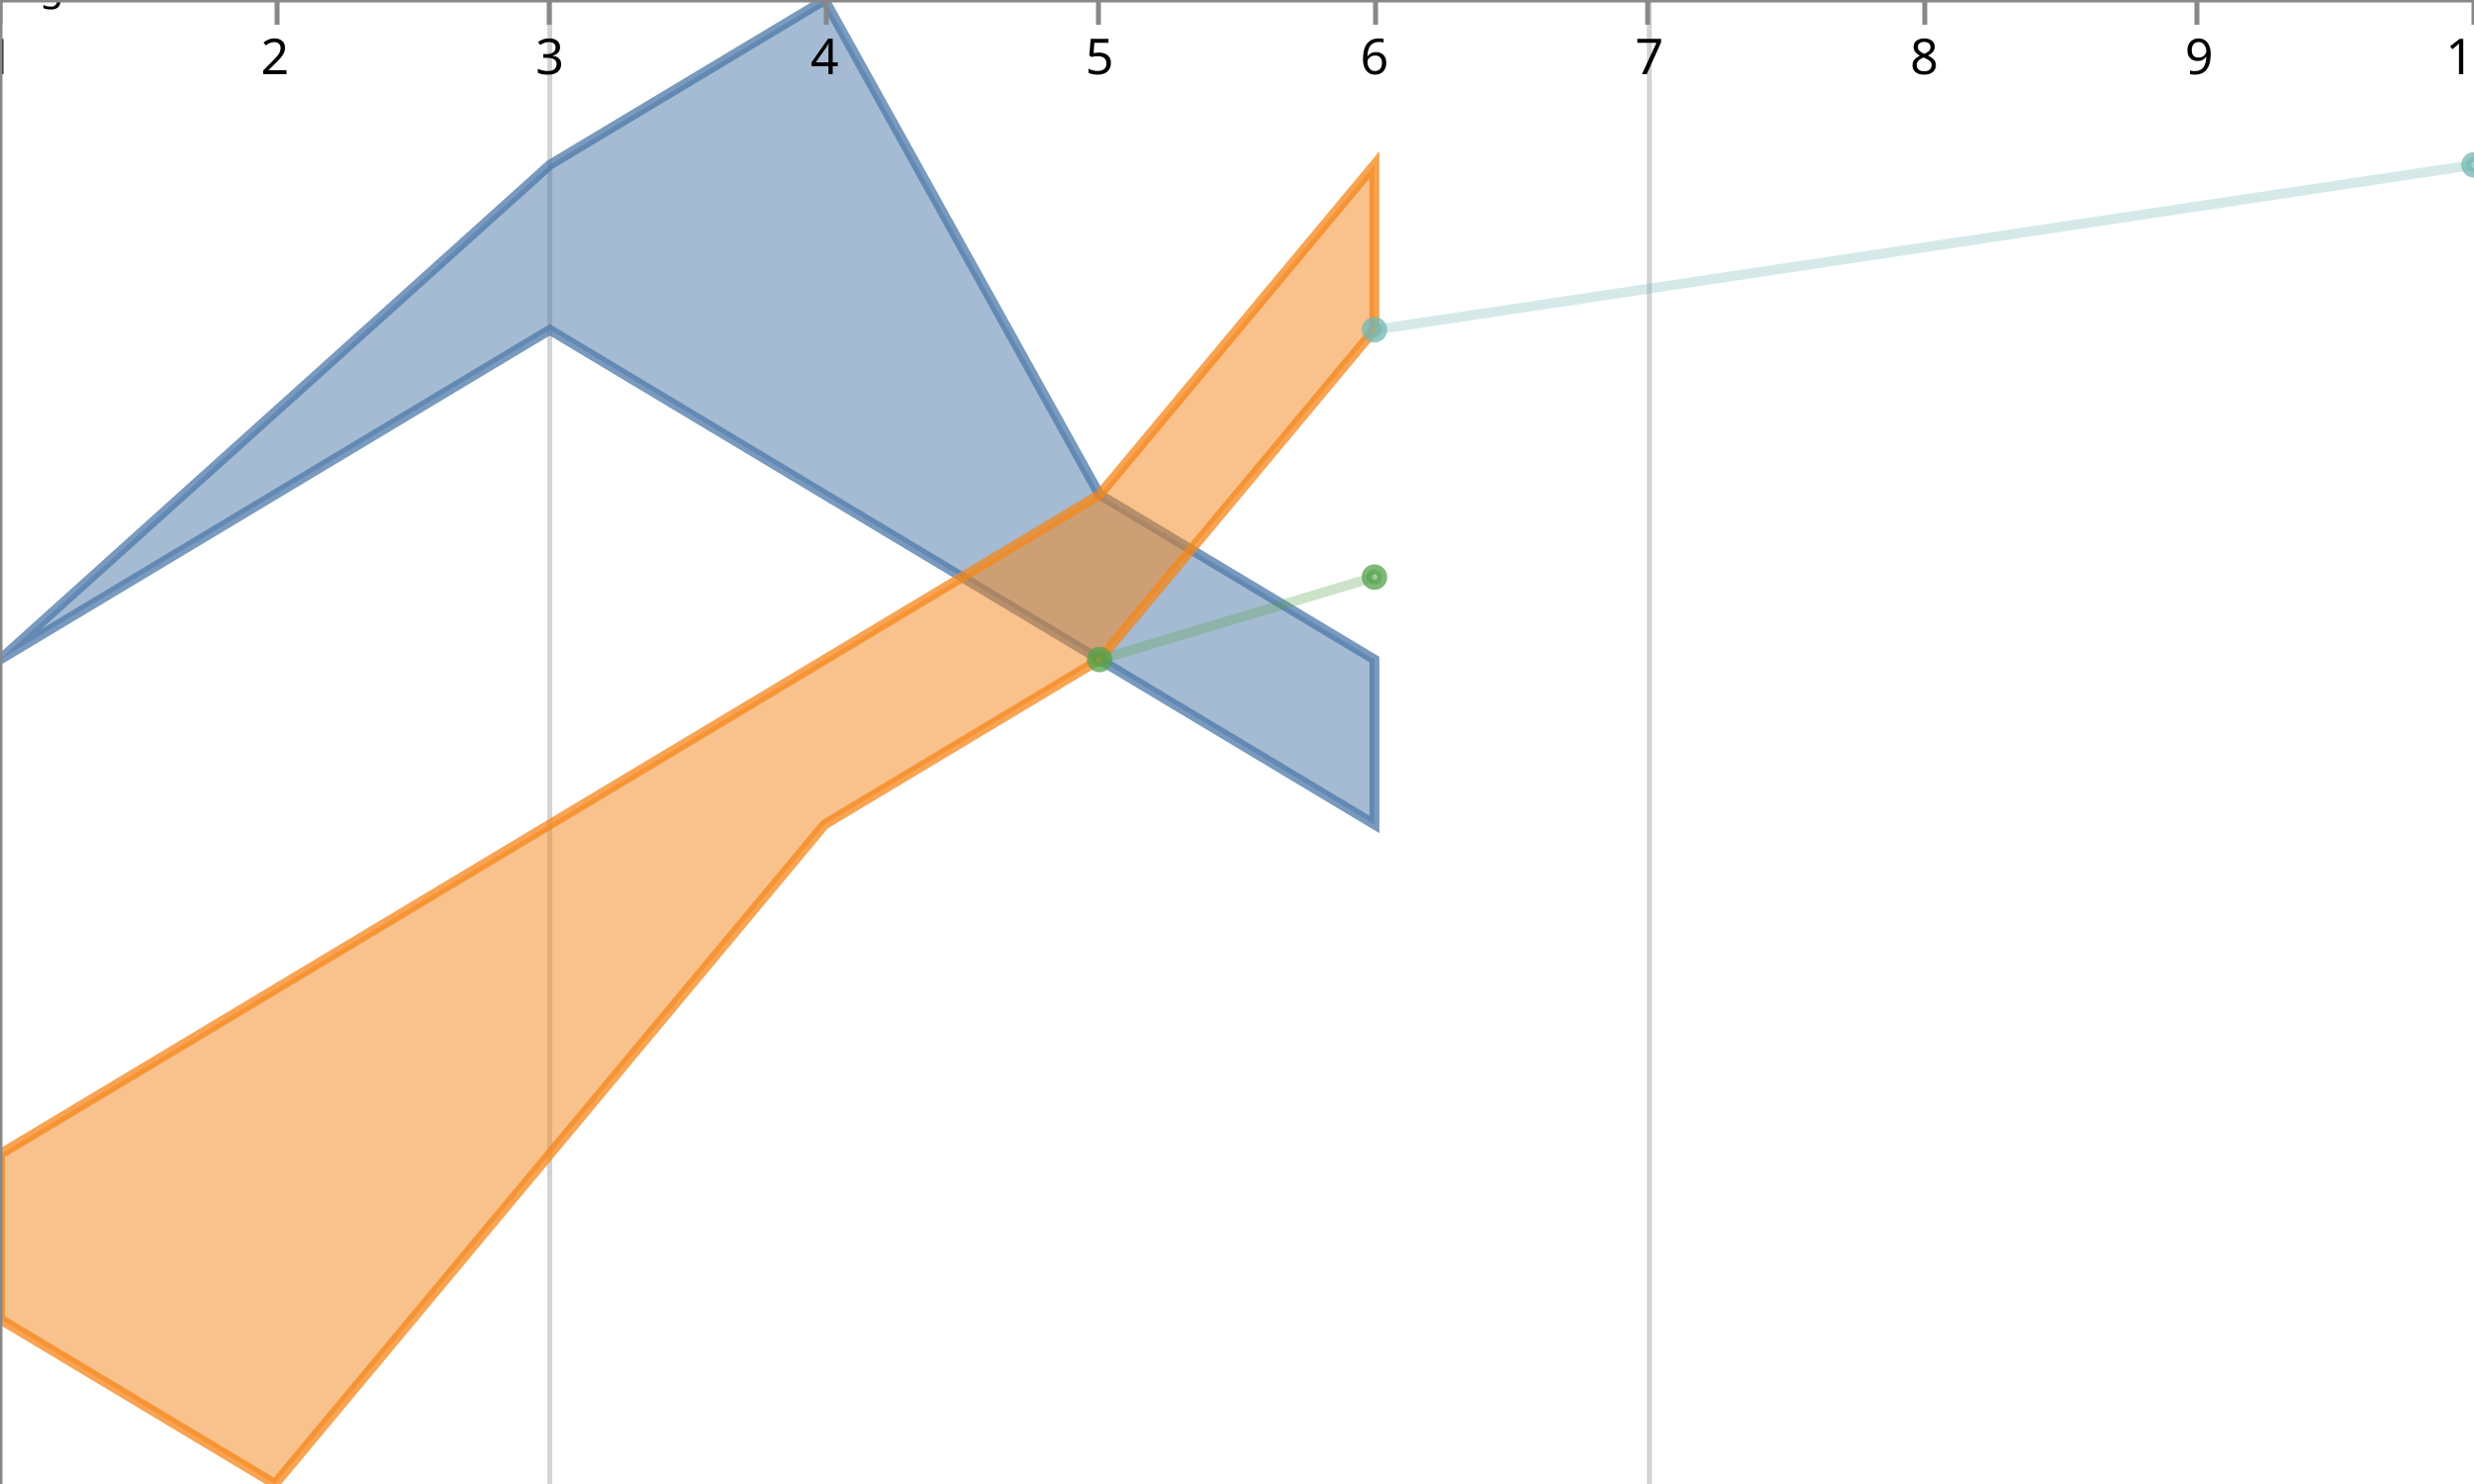
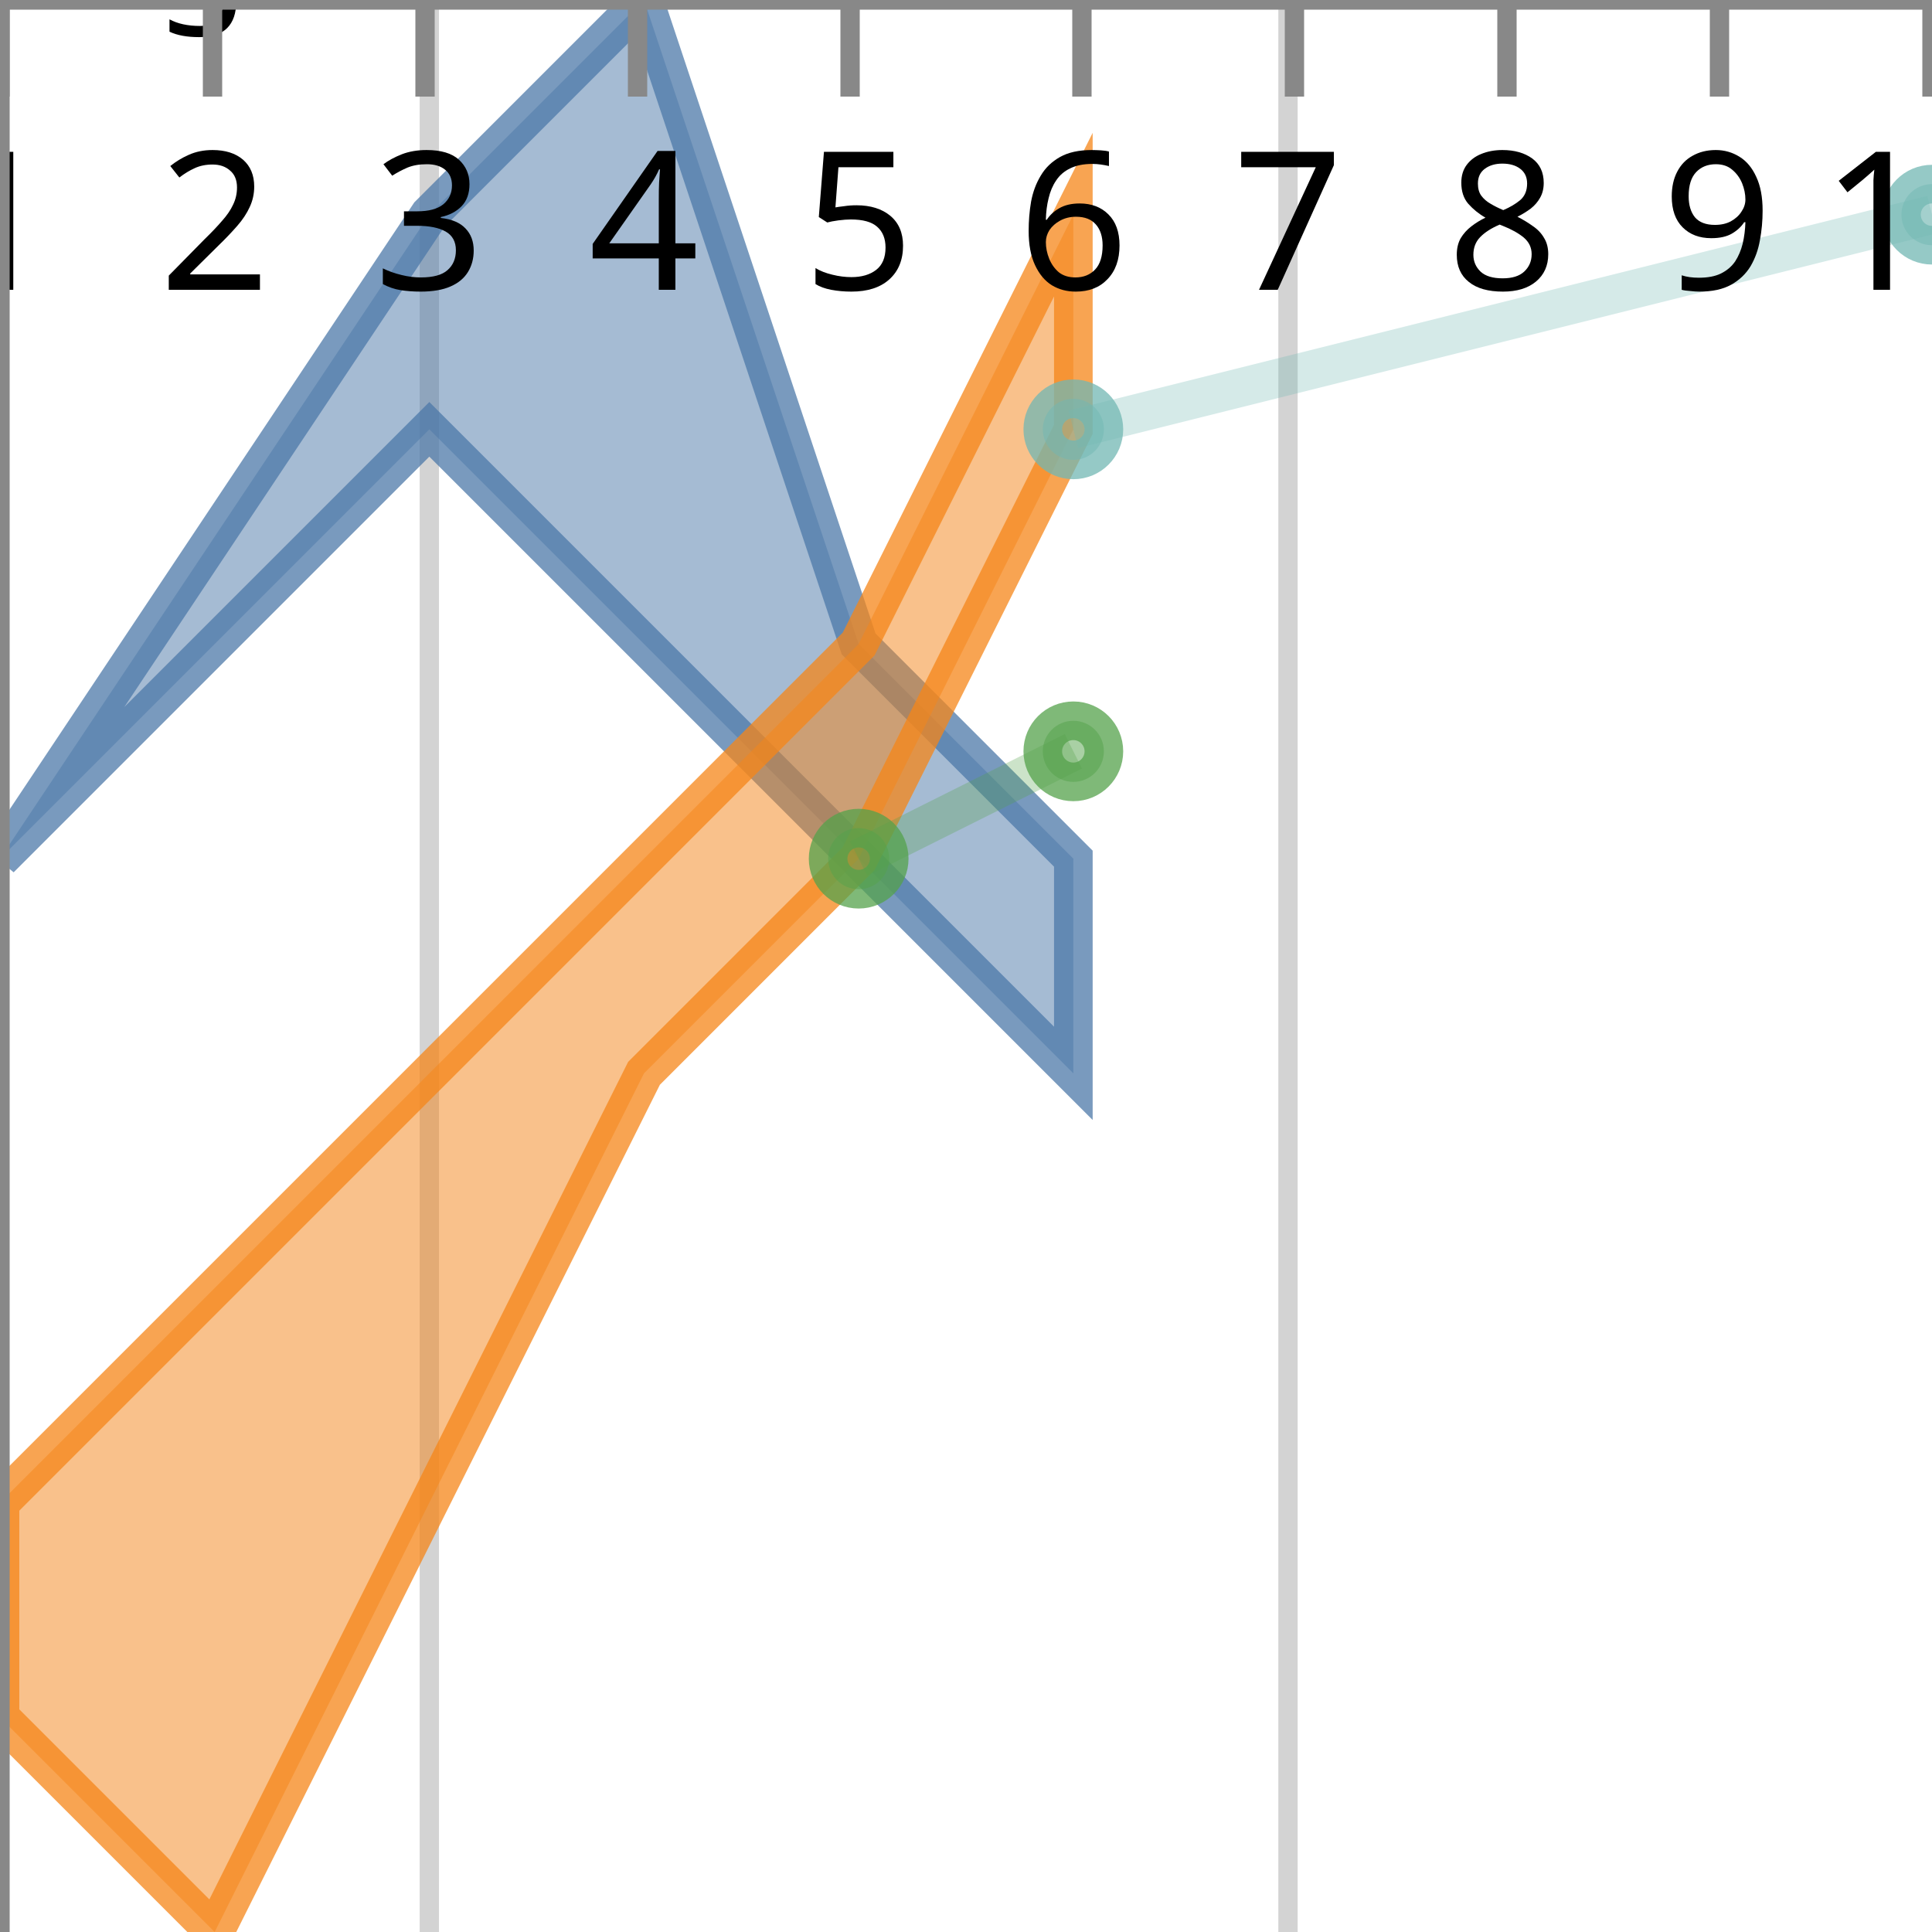
- <svg xmlns="http://www.w3.org/2000/svg" version="1.1" class="marks" width="500" height="300" viewBox="0 0 500 300">
+ <svg xmlns="http://www.w3.org/2000/svg" version="1.1" class="marks" width="100" height="100" viewBox="0 0 100 100">
  <g fill="none" stroke-miterlimit="10" transform="translate(0,0)">
    <g class="mark-group role-frame root" role="graphics-object" aria-roledescription="group mark container">
      <g transform="translate(0,0)">
-         <path class="background" aria-hidden="true" d="M0,0h500v300h-500Z" />
+         <path class="background" aria-hidden="true" d="M0,0h100v100h-100Z" />
        <g>
          <g class="mark-group role-scope _markers" role="graphics-object" aria-roledescription="group mark container">
            <g transform="translate(0,0)">
              <path class="background" aria-hidden="true" d="M0,0h0v0h0Z" />
              <g>
                <g class="mark-rule role-mark _marker text" role="graphics-symbol" aria-roledescription="rule mark container">
-                   <line transform="translate(111.1111,300)" x2="0" y2="-300" stroke="lightgray" opacity="1" />
-                   <line transform="translate(333.3333,300)" x2="0" y2="-300" stroke="lightgray" opacity="1" />
+                   <line transform="translate(22.22222,100)" x2="0" y2="-100" stroke="lightgray" opacity="1" />
+                   <line transform="translate(66.66667,100)" x2="0" y2="-100" stroke="lightgray" opacity="1" />
                </g>
                <g class="mark-text role-mark _marker flags" role="graphics-object" aria-roledescription="text mark container">
                  <text text-anchor="start" transform="translate(0,0)" font-family="sans-serif" font-size="8px" fill="#000">Low marker</text>
                  <text text-anchor="start" transform="translate(0,0)" font-family="sans-serif" font-size="8px" fill="#000">High marker</text>
                </g>
              </g>
              <path class="foreground" aria-hidden="true" d="" display="none" />
            </g>
          </g>
          <g class="mark-group role-legend" role="graphics-symbol" aria-roledescription="legend" aria-label="Symbol legend for stroke color with 5 values: a, b, c, d, e">
            <g transform="translate(0,0)">
              <path class="background" aria-hidden="true" d="M0,0h0v0h0Z" pointer-events="none" />
              <g>
                <g class="mark-group role-legend-entry">
                  <g transform="translate(0,0)">
                    <path class="background" aria-hidden="true" d="M0,0h0v0h0Z" pointer-events="none" />
                    <g />
                    <path class="foreground" aria-hidden="true" d="" pointer-events="none" display="none" />
                  </g>
                </g>
              </g>
              <path class="foreground" aria-hidden="true" d="" pointer-events="none" display="none" />
            </g>
          </g>
          <g class="mark-group role-scope _distributions" role="graphics-object" aria-roledescription="group mark container">
            <g transform="translate(0,0)">
              <path class="background" aria-hidden="true" d="M0,0h0v0h0Z" />
              <g>
                <g class="mark-area role-mark area" role="graphics-symbol" aria-roledescription="area mark container">
-                   <path d="M0,133.333L55.556,100L111.111,66.667L166.667,100L222.222,133.333L277.778,166.667L277.778,133.333L222.222,100L166.667,0L111.111,33.333L55.556,83.333L0,133.333Z" fill="#4c78a8" fill-opacity="0.5" stroke="#4c78a8" stroke-opacity="0.75" stroke-width="2" />
+                   <path d="M0,44.444L11.111,33.333L22.222,22.222L33.333,33.333L44.444,44.444L55.556,55.556L55.556,44.444L44.444,33.333L33.333,0L22.222,11.111L11.111,27.778L0,44.444Z" fill="#4c78a8" fill-opacity="0.5" stroke="#4c78a8" stroke-opacity="0.75" stroke-width="2" />
                </g>
              </g>
              <path class="foreground" aria-hidden="true" d="" display="none" />
            </g>
            <g transform="translate(0,0)">
              <path class="background" aria-hidden="true" d="M0,0h0v0h0Z" />
              <g>
                <g class="mark-area role-mark area" role="graphics-symbol" aria-roledescription="area mark container">
-                   <path d="M0,266.667L55.556,300L111.111,233.333L166.667,166.667L222.222,133.333L277.778,66.667L277.778,33.333L222.222,100L166.667,133.333L111.111,166.667L55.556,200L0,233.333Z" fill="#f58518" fill-opacity="0.5" stroke="#f58518" stroke-opacity="0.75" stroke-width="2" />
+                   <path d="M0,88.889L11.111,100L22.222,77.778L33.333,55.556L44.444,44.444L55.556,22.222L55.556,11.111L44.444,33.333L33.333,44.444L22.222,55.556L11.111,66.667L0,77.778Z" fill="#f58518" fill-opacity="0.5" stroke="#f58518" stroke-opacity="0.75" stroke-width="2" />
                </g>
              </g>
              <path class="foreground" aria-hidden="true" d="" display="none" />
            </g>
          </g>
          <g class="mark-group role-scope _traces" role="graphics-object" aria-roledescription="group mark container">
            <g transform="translate(0,0)">
              <path class="background" aria-hidden="true" d="M0,0h0v0h0Z" />
              <g>
                <g class="mark-line role-mark _traces_lines" role="graphics-symbol" aria-roledescription="line mark container">
-                   <path d="M277.778,66.667Z" stroke="#e45756" stroke-opacity="0.75" stroke-width="2" />
+                   <path d="M55.556,22.222Z" stroke="#e45756" stroke-opacity="0.75" stroke-width="2" />
                </g>
              </g>
              <path class="foreground" aria-hidden="true" d="" display="none" />
            </g>
            <g transform="translate(0,0)">
              <path class="background" aria-hidden="true" d="M0,0h0v0h0Z" />
              <g>
                <g class="mark-line role-mark _traces_lines" role="graphics-symbol" aria-roledescription="line mark container">
-                   <path d="M277.778,66.667Z" stroke="#72b7b2" stroke-opacity="0.75" stroke-width="2" />
+                   <path d="M55.556,22.222Z" stroke="#72b7b2" stroke-opacity="0.75" stroke-width="2" />
                </g>
              </g>
              <path class="foreground" aria-hidden="true" d="" display="none" />
            </g>
          </g>
          <g class="mark-group role-scope _points" role="graphics-object" aria-roledescription="group mark container">
            <g transform="translate(0,0)">
              <path class="background" aria-hidden="true" d="M0,0h0v0h0Z" />
              <g>
                <g class="mark-symbol role-mark _points_symbol" role="graphics-symbol" aria-roledescription="symbol mark container">
-                   <path transform="translate(277.7778,66.66667)" d="M1.581,0A1.581,1.581,0,1,1,-1.581,0A1.581,1.581,0,1,1,1.581,0" fill="#72b7b2" fill-opacity="0.5" stroke="#72b7b2" stroke-opacity="0.75" stroke-width="2" />
-                   <path transform="translate(500,33.33333)" d="M1.581,0A1.581,1.581,0,1,1,-1.581,0A1.581,1.581,0,1,1,1.581,0" fill="#72b7b2" fill-opacity="0.5" stroke="#72b7b2" stroke-opacity="0.75" stroke-width="2" />
+                   <path transform="translate(55.55556,22.22222)" d="M1.581,0A1.581,1.581,0,1,1,-1.581,0A1.581,1.581,0,1,1,1.581,0" fill="#72b7b2" fill-opacity="0.5" stroke="#72b7b2" stroke-opacity="0.75" stroke-width="2" />
+                   <path transform="translate(100,11.11111)" d="M1.581,0A1.581,1.581,0,1,1,-1.581,0A1.581,1.581,0,1,1,1.581,0" fill="#72b7b2" fill-opacity="0.5" stroke="#72b7b2" stroke-opacity="0.75" stroke-width="2" />
                </g>
                <g class="mark-line role-mark _points_line" role="graphics-symbol" aria-roledescription="line mark container">
-                   <path d="M277.778,66.667L500,33.333" stroke="#72b7b2" stroke-opacity="0.3" stroke-width="2" />
+                   <path d="M55.556,22.222L100,11.111" stroke="#72b7b2" stroke-opacity="0.3" stroke-width="2" />
                </g>
              </g>
              <path class="foreground" aria-hidden="true" d="" display="none" />
            </g>
            <g transform="translate(0,0)">
              <path class="background" aria-hidden="true" d="M0,0h0v0h0Z" />
              <g>
                <g class="mark-symbol role-mark _points_symbol" role="graphics-symbol" aria-roledescription="symbol mark container">
-                   <path transform="translate(222.2222,133.3333)" d="M1.581,0A1.581,1.581,0,1,1,-1.581,0A1.581,1.581,0,1,1,1.581,0" fill="#54a24b" fill-opacity="0.5" stroke="#54a24b" stroke-opacity="0.75" stroke-width="2" />
-                   <path transform="translate(277.7778,116.6667)" d="M1.581,0A1.581,1.581,0,1,1,-1.581,0A1.581,1.581,0,1,1,1.581,0" fill="#54a24b" fill-opacity="0.5" stroke="#54a24b" stroke-opacity="0.75" stroke-width="2" />
+                   <path transform="translate(44.44444,44.44444)" d="M1.581,0A1.581,1.581,0,1,1,-1.581,0A1.581,1.581,0,1,1,1.581,0" fill="#54a24b" fill-opacity="0.5" stroke="#54a24b" stroke-opacity="0.75" stroke-width="2" />
+                   <path transform="translate(55.55556,38.88889)" d="M1.581,0A1.581,1.581,0,1,1,-1.581,0A1.581,1.581,0,1,1,1.581,0" fill="#54a24b" fill-opacity="0.5" stroke="#54a24b" stroke-opacity="0.75" stroke-width="2" />
                </g>
                <g class="mark-line role-mark _points_line" role="graphics-symbol" aria-roledescription="line mark container">
-                   <path d="M222.222,133.333L277.778,116.667" stroke="#54a24b" stroke-opacity="0.3" stroke-width="2" />
+                   <path d="M44.444,44.444L55.556,38.889" stroke="#54a24b" stroke-opacity="0.3" stroke-width="2" />
                </g>
              </g>
              <path class="foreground" aria-hidden="true" d="" display="none" />
            </g>
          </g>
          <g class="mark-group role-axis" role="graphics-symbol" aria-roledescription="axis" aria-label="X-axis for a linear scale with values from 1 to 10">
            <g transform="translate(0,0)">
              <path class="background" aria-hidden="true" d="M0,0h0v0h0Z" pointer-events="none" />
              <g>
                <g class="mark-rule role-axis-tick" pointer-events="none">
                  <line transform="translate(0,0)" x2="0" y2="5" stroke="#888" stroke-width="1" opacity="1" />
+                   <line transform="translate(11,0)" x2="0" y2="5" stroke="#888" stroke-width="1" opacity="1" />
+                   <line transform="translate(22,0)" x2="0" y2="5" stroke="#888" stroke-width="1" opacity="1" />
+                   <line transform="translate(33,0)" x2="0" y2="5" stroke="#888" stroke-width="1" opacity="1" />
+                   <line transform="translate(44,0)" x2="0" y2="5" stroke="#888" stroke-width="1" opacity="1" />
                  <line transform="translate(56,0)" x2="0" y2="5" stroke="#888" stroke-width="1" opacity="1" />
-                   <line transform="translate(111,0)" x2="0" y2="5" stroke="#888" stroke-width="1" opacity="1" />
-                   <line transform="translate(167,0)" x2="0" y2="5" stroke="#888" stroke-width="1" opacity="1" />
-                   <line transform="translate(222,0)" x2="0" y2="5" stroke="#888" stroke-width="1" opacity="1" />
-                   <line transform="translate(278,0)" x2="0" y2="5" stroke="#888" stroke-width="1" opacity="1" />
-                   <line transform="translate(333,0)" x2="0" y2="5" stroke="#888" stroke-width="1" opacity="1" />
-                   <line transform="translate(389,0)" x2="0" y2="5" stroke="#888" stroke-width="1" opacity="1" />
-                   <line transform="translate(444,0)" x2="0" y2="5" stroke="#888" stroke-width="1" opacity="1" />
-                   <line transform="translate(500,0)" x2="0" y2="5" stroke="#888" stroke-width="1" opacity="1" />
+                   <line transform="translate(67,0)" x2="0" y2="5" stroke="#888" stroke-width="1" opacity="1" />
+                   <line transform="translate(78,0)" x2="0" y2="5" stroke="#888" stroke-width="1" opacity="1" />
+                   <line transform="translate(89,0)" x2="0" y2="5" stroke="#888" stroke-width="1" opacity="1" />
+                   <line transform="translate(100,0)" x2="0" y2="5" stroke="#888" stroke-width="1" opacity="1" />
                </g>
                <g class="mark-text role-axis-label" pointer-events="none">
                  <text text-anchor="middle" transform="translate(0,15)" font-family="sans-serif" font-size="10px" fill="#000" opacity="1">1</text>
-                   <text text-anchor="middle" transform="translate(55.55556,15)" font-family="sans-serif" font-size="10px" fill="#000" opacity="1">2</text>
-                   <text text-anchor="middle" transform="translate(111.1111,15)" font-family="sans-serif" font-size="10px" fill="#000" opacity="1">3</text>
-                   <text text-anchor="middle" transform="translate(166.6667,15)" font-family="sans-serif" font-size="10px" fill="#000" opacity="1">4</text>
-                   <text text-anchor="middle" transform="translate(222.2222,15)" font-family="sans-serif" font-size="10px" fill="#000" opacity="1">5</text>
-                   <text text-anchor="middle" transform="translate(277.7778,15)" font-family="sans-serif" font-size="10px" fill="#000" opacity="1">6</text>
-                   <text text-anchor="middle" transform="translate(333.3333,15)" font-family="sans-serif" font-size="10px" fill="#000" opacity="1">7</text>
-                   <text text-anchor="middle" transform="translate(388.8889,15)" font-family="sans-serif" font-size="10px" fill="#000" opacity="1">8</text>
-                   <text text-anchor="middle" transform="translate(444.4444,15)" font-family="sans-serif" font-size="10px" fill="#000" opacity="1">9</text>
-                   <text text-anchor="middle" transform="translate(500,15)" font-family="sans-serif" font-size="10px" fill="#000" opacity="1">10</text>
+                   <text text-anchor="middle" transform="translate(11.11111,15)" font-family="sans-serif" font-size="10px" fill="#000" opacity="1">2</text>
+                   <text text-anchor="middle" transform="translate(22.22222,15)" font-family="sans-serif" font-size="10px" fill="#000" opacity="1">3</text>
+                   <text text-anchor="middle" transform="translate(33.33333,15)" font-family="sans-serif" font-size="10px" fill="#000" opacity="1">4</text>
+                   <text text-anchor="middle" transform="translate(44.44444,15)" font-family="sans-serif" font-size="10px" fill="#000" opacity="1">5</text>
+                   <text text-anchor="middle" transform="translate(55.55556,15)" font-family="sans-serif" font-size="10px" fill="#000" opacity="1">6</text>
+                   <text text-anchor="middle" transform="translate(66.66667,15)" font-family="sans-serif" font-size="10px" fill="#000" opacity="1">7</text>
+                   <text text-anchor="middle" transform="translate(77.77778,15)" font-family="sans-serif" font-size="10px" fill="#000" opacity="1">8</text>
+                   <text text-anchor="middle" transform="translate(88.88889,15)" font-family="sans-serif" font-size="10px" fill="#000" opacity="1">9</text>
+                   <text text-anchor="middle" transform="translate(100,15)" font-family="sans-serif" font-size="10px" fill="#000" opacity="1">10</text>
                </g>
                <g class="mark-rule role-axis-domain" pointer-events="none">
-                   <line transform="translate(0,0)" x2="500" y2="0" stroke="#888" stroke-width="1" opacity="1" />
+                   <line transform="translate(0,0)" x2="100" y2="0" stroke="#888" stroke-width="1" opacity="1" />
                </g>
              </g>
              <path class="foreground" aria-hidden="true" d="" pointer-events="none" display="none" />
            </g>
          </g>
          <g class="mark-group role-axis" role="graphics-symbol" aria-roledescription="axis" aria-label="Y-axis for a linear scale with values from −40 to 50">
            <g transform="translate(0,0)">
              <path class="background" aria-hidden="true" d="M0,0h0v0h0Z" pointer-events="none" />
              <g>
                <g class="mark-rule role-axis-tick" pointer-events="none">
-                   <line transform="translate(0,300)" x2="-5" y2="0" stroke="#888" stroke-width="1" opacity="1" />
-                   <line transform="translate(0,267)" x2="-5" y2="0" stroke="#888" stroke-width="1" opacity="1" />
-                   <line transform="translate(0,233)" x2="-5" y2="0" stroke="#888" stroke-width="1" opacity="1" />
-                   <line transform="translate(0,200)" x2="-5" y2="0" stroke="#888" stroke-width="1" opacity="1" />
-                   <line transform="translate(0,167)" x2="-5" y2="0" stroke="#888" stroke-width="1" opacity="1" />
-                   <line transform="translate(0,133)" x2="-5" y2="0" stroke="#888" stroke-width="1" opacity="1" />
                  <line transform="translate(0,100)" x2="-5" y2="0" stroke="#888" stroke-width="1" opacity="1" />
+                   <line transform="translate(0,89)" x2="-5" y2="0" stroke="#888" stroke-width="1" opacity="1" />
+                   <line transform="translate(0,78)" x2="-5" y2="0" stroke="#888" stroke-width="1" opacity="1" />
                  <line transform="translate(0,67)" x2="-5" y2="0" stroke="#888" stroke-width="1" opacity="1" />
+                   <line transform="translate(0,56)" x2="-5" y2="0" stroke="#888" stroke-width="1" opacity="1" />
+                   <line transform="translate(0,44)" x2="-5" y2="0" stroke="#888" stroke-width="1" opacity="1" />
                  <line transform="translate(0,33)" x2="-5" y2="0" stroke="#888" stroke-width="1" opacity="1" />
+                   <line transform="translate(0,22)" x2="-5" y2="0" stroke="#888" stroke-width="1" opacity="1" />
+                   <line transform="translate(0,11)" x2="-5" y2="0" stroke="#888" stroke-width="1" opacity="1" />
                  <line transform="translate(0,0)" x2="-5" y2="0" stroke="#888" stroke-width="1" opacity="1" />
                </g>
                <g class="mark-text role-axis-label" pointer-events="none">
-                   <text text-anchor="end" transform="translate(-7,303)" font-family="sans-serif" font-size="10px" fill="#000" opacity="1">−40</text>
-                   <text text-anchor="end" transform="translate(-7,269.6667)" font-family="sans-serif" font-size="10px" fill="#000" opacity="1">−30</text>
-                   <text text-anchor="end" transform="translate(-7,236.3333)" font-family="sans-serif" font-size="10px" fill="#000" opacity="1">−20</text>
-                   <text text-anchor="end" transform="translate(-7,203)" font-family="sans-serif" font-size="10px" fill="#000" opacity="1">−10</text>
-                   <text text-anchor="end" transform="translate(-7,169.6667)" font-family="sans-serif" font-size="10px" fill="#000" opacity="1">0</text>
-                   <text text-anchor="end" transform="translate(-7,136.3333)" font-family="sans-serif" font-size="10px" fill="#000" opacity="1">10</text>
-                   <text text-anchor="end" transform="translate(-7,103)" font-family="sans-serif" font-size="10px" fill="#000" opacity="1">20</text>
-                   <text text-anchor="end" transform="translate(-7,69.66667)" font-family="sans-serif" font-size="10px" fill="#000" opacity="1">30</text>
-                   <text text-anchor="end" transform="translate(-7,36.33333)" font-family="sans-serif" font-size="10px" fill="#000" opacity="1">40</text>
+                   <text text-anchor="end" transform="translate(-7,103)" font-family="sans-serif" font-size="10px" fill="#000" opacity="1">−40</text>
+                   <text text-anchor="end" transform="translate(-7,91.88889)" font-family="sans-serif" font-size="10px" fill="#000" opacity="1">−30</text>
+                   <text text-anchor="end" transform="translate(-7,80.77778)" font-family="sans-serif" font-size="10px" fill="#000" opacity="1">−20</text>
+                   <text text-anchor="end" transform="translate(-7,69.66667)" font-family="sans-serif" font-size="10px" fill="#000" opacity="1">−10</text>
+                   <text text-anchor="end" transform="translate(-7,58.55556)" font-family="sans-serif" font-size="10px" fill="#000" opacity="1">0</text>
+                   <text text-anchor="end" transform="translate(-7,47.44444)" font-family="sans-serif" font-size="10px" fill="#000" opacity="1">10</text>
+                   <text text-anchor="end" transform="translate(-7,36.33333)" font-family="sans-serif" font-size="10px" fill="#000" opacity="1">20</text>
+                   <text text-anchor="end" transform="translate(-7,25.22222)" font-family="sans-serif" font-size="10px" fill="#000" opacity="1">30</text>
+                   <text text-anchor="end" transform="translate(-7,14.11111)" font-family="sans-serif" font-size="10px" fill="#000" opacity="1">40</text>
                  <text text-anchor="end" transform="translate(-7,3)" font-family="sans-serif" font-size="10px" fill="#000" opacity="1">50</text>
                </g>
                <g class="mark-rule role-axis-domain" pointer-events="none">
-                   <line transform="translate(0,300)" x2="0" y2="-300" stroke="#888" stroke-width="1" opacity="1" />
+                   <line transform="translate(0,100)" x2="0" y2="-100" stroke="#888" stroke-width="1" opacity="1" />
                </g>
              </g>
              <path class="foreground" aria-hidden="true" d="" pointer-events="none" display="none" />
            </g>
          </g>
        </g>
        <path class="foreground" aria-hidden="true" d="" display="none" />
      </g>
    </g>
  </g>
</svg>
